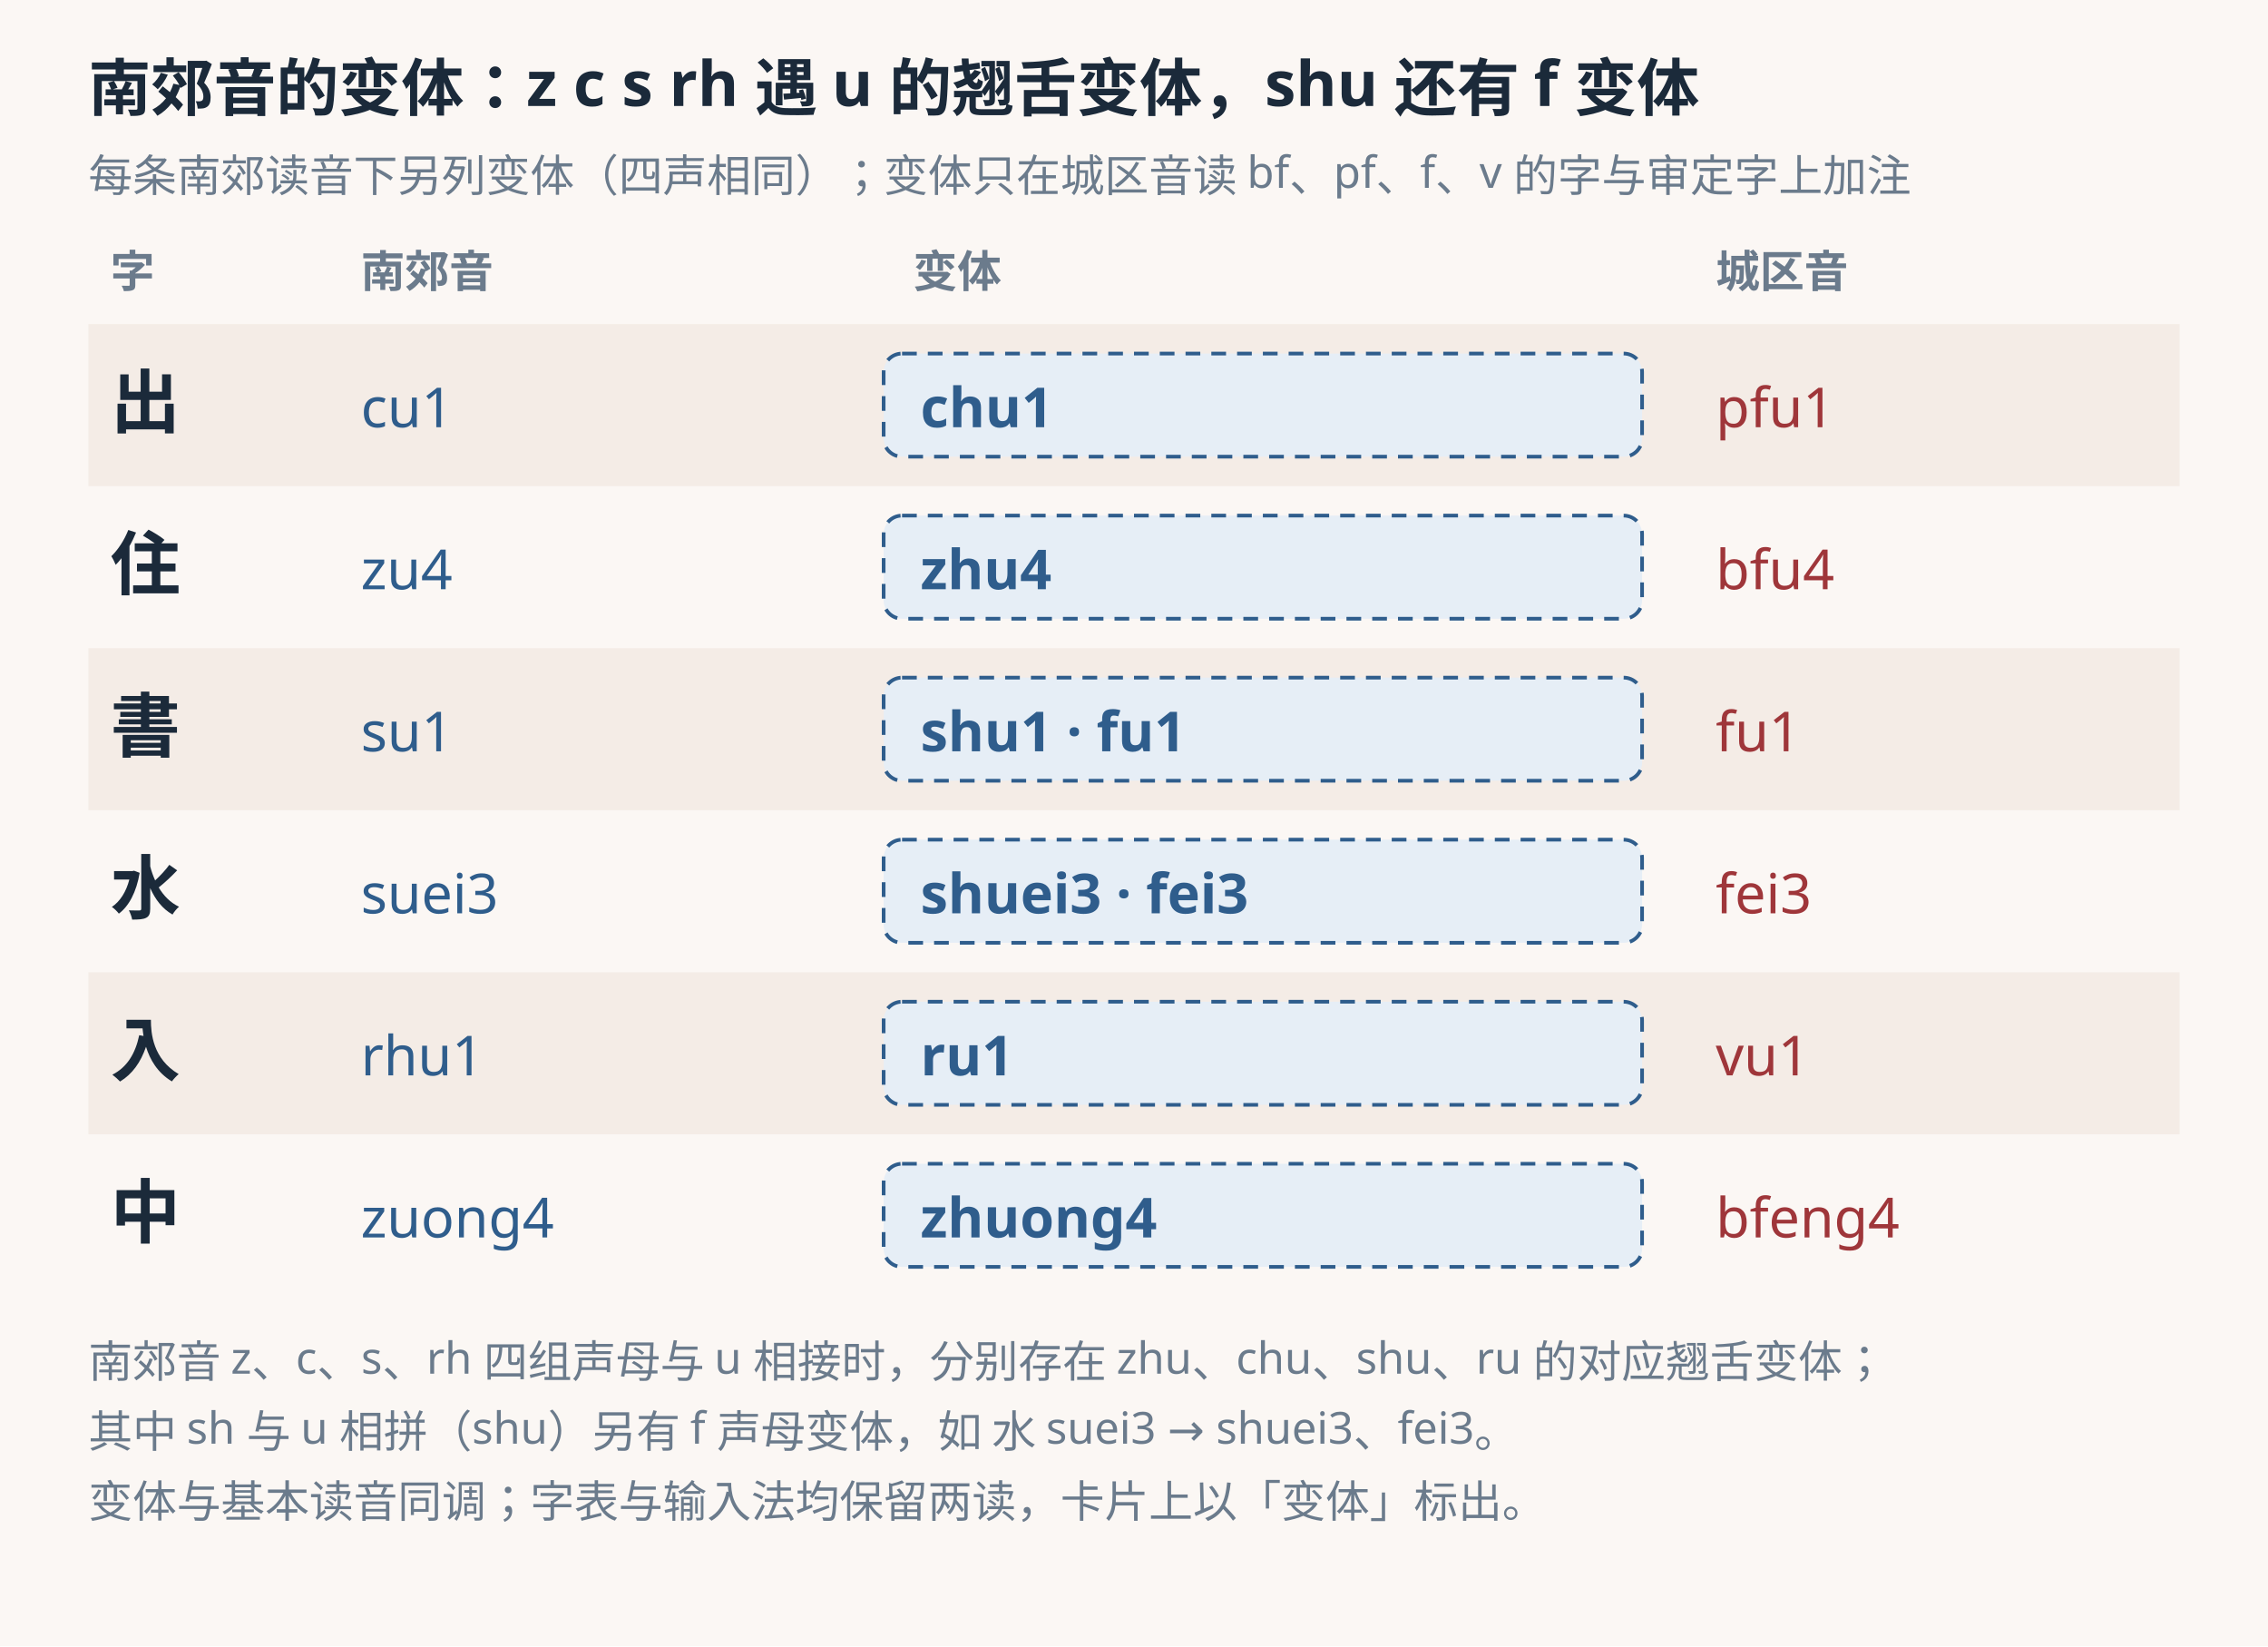
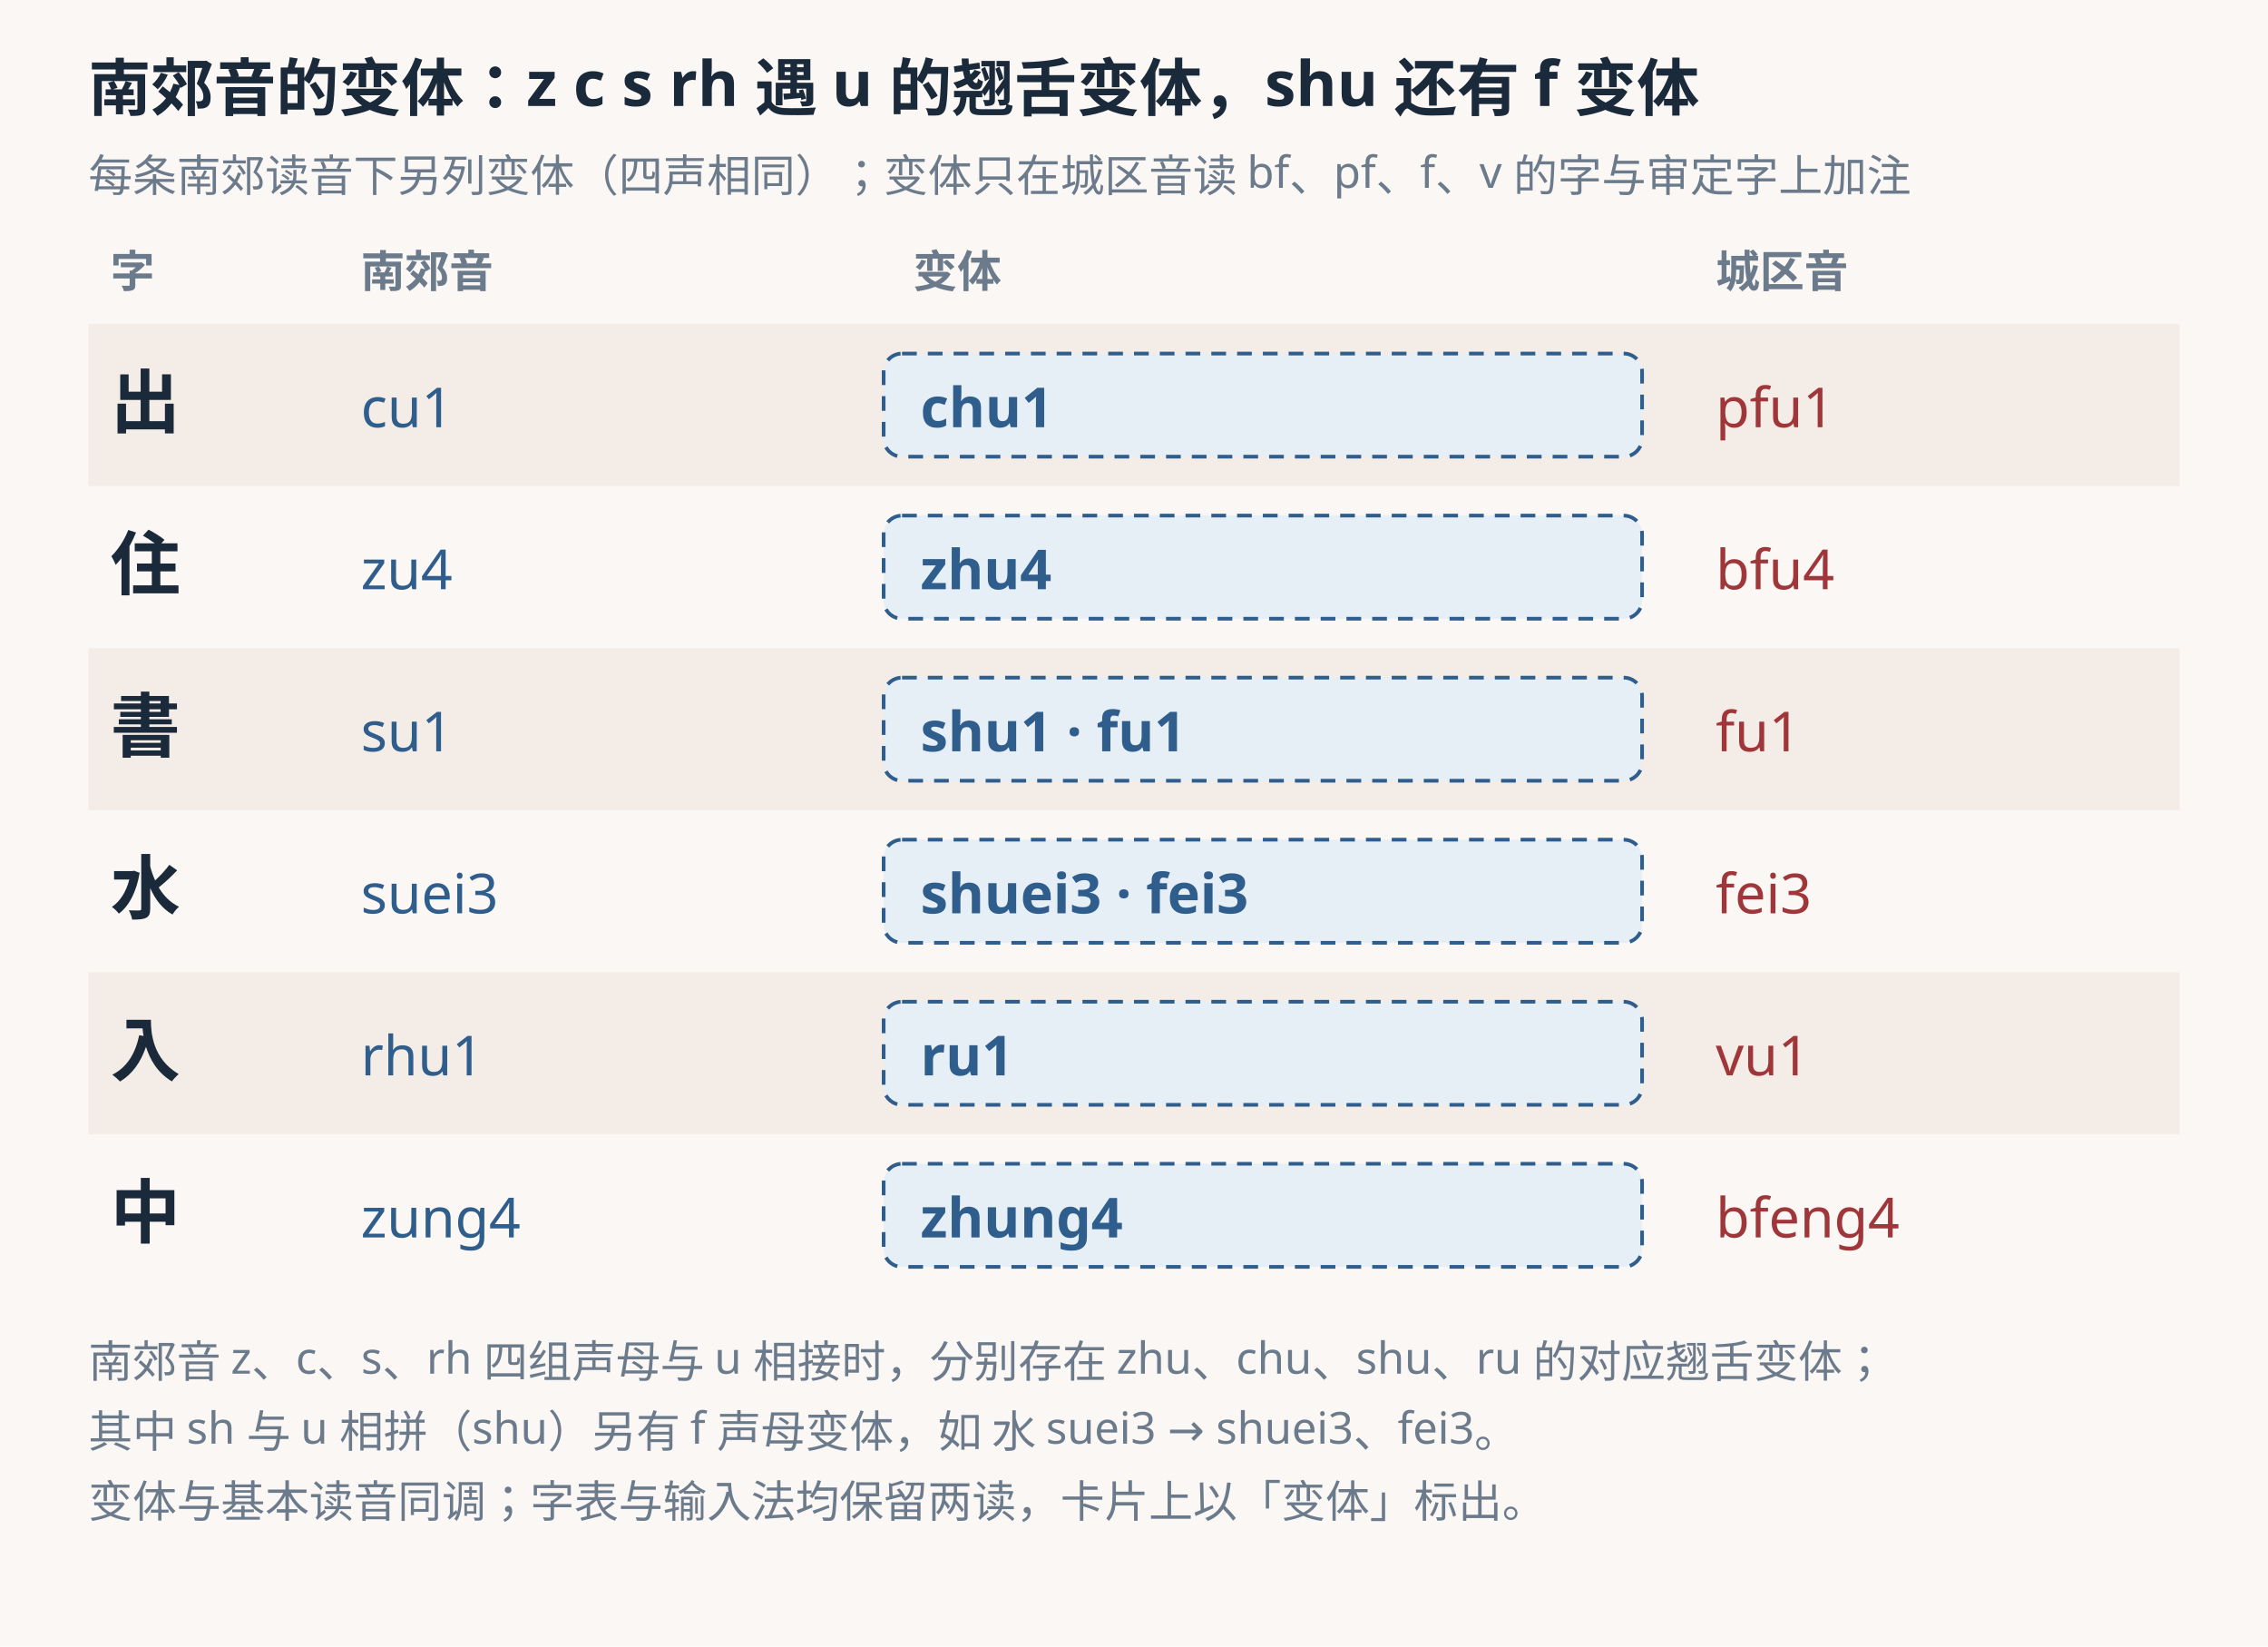
<svg xmlns="http://www.w3.org/2000/svg" width="616" height="447" viewBox="0 0 616 447" font-family="'Noto Sans SC','PingFang SC','Microsoft YaHei','Hiragino Sans GB',sans-serif">
  <rect width="616" height="447" fill="#FBF7F4" />
  <text x="24" y="30" font-size="17" fill="#1b2a3a" font-weight="bold" text-anchor="start">南郊音的变体：z c s rh 遇 u 的翘舌变体，shu 还有 f 变体</text>
  <text x="24" y="52" font-size="12" fill="#6b7b8c" font-weight="normal" text-anchor="start">每条南郊读音下另列变体（四声相同）；变体只在城区音读 bf、pf、f、v 的字与审定字上加注</text>
  <text x="30" y="78" font-size="12" fill="#6b7b8c" font-weight="bold" text-anchor="start">字</text>
  <text x="98" y="78" font-size="12" fill="#6b7b8c" font-weight="bold" text-anchor="start">南郊音</text>
  <text x="248" y="78" font-size="12" fill="#6b7b8c" font-weight="bold" text-anchor="start">变体</text>
  <text x="466" y="78" font-size="12" fill="#6b7b8c" font-weight="bold" text-anchor="start">城区音</text>
  <rect x="24" y="88" width="568" height="44" fill="#f4ece6" />
  <text x="30" y="116" font-size="19" fill="#1b2a3a" font-weight="bold" text-anchor="start">出</text>
  <text x="98" y="116" font-size="15" fill="#2f5d8c" font-weight="normal" text-anchor="start">cu1</text>
  <rect x="240" y="96" width="206" height="28" rx="5" fill="#e6eef6" stroke="#2f5d8c" stroke-dasharray="4 3" />
  <text x="250" y="116" font-size="15" fill="#2f5d8c" font-weight="bold" text-anchor="start">chu1</text>
  <text x="466" y="116" font-size="15" fill="#9f363a" font-weight="normal" text-anchor="start">pfu1</text>
  <text x="30" y="160" font-size="19" fill="#1b2a3a" font-weight="bold" text-anchor="start">住</text>
  <text x="98" y="160" font-size="15" fill="#2f5d8c" font-weight="normal" text-anchor="start">zu4</text>
  <rect x="240" y="140" width="206" height="28" rx="5" fill="#e6eef6" stroke="#2f5d8c" stroke-dasharray="4 3" />
  <text x="250" y="160" font-size="15" fill="#2f5d8c" font-weight="bold" text-anchor="start">zhu4</text>
  <text x="466" y="160" font-size="15" fill="#9f363a" font-weight="normal" text-anchor="start">bfu4</text>
  <rect x="24" y="176" width="568" height="44" fill="#f4ece6" />
  <text x="30" y="204" font-size="19" fill="#1b2a3a" font-weight="bold" text-anchor="start">書</text>
  <text x="98" y="204" font-size="15" fill="#2f5d8c" font-weight="normal" text-anchor="start">su1</text>
  <rect x="240" y="184" width="206" height="28" rx="5" fill="#e6eef6" stroke="#2f5d8c" stroke-dasharray="4 3" />
  <text x="250" y="204" font-size="15" fill="#2f5d8c" font-weight="bold" text-anchor="start">shu1 · fu1</text>
  <text x="466" y="204" font-size="15" fill="#9f363a" font-weight="normal" text-anchor="start">fu1</text>
  <text x="30" y="248" font-size="19" fill="#1b2a3a" font-weight="bold" text-anchor="start">水</text>
  <text x="98" y="248" font-size="15" fill="#2f5d8c" font-weight="normal" text-anchor="start">suei3</text>
  <rect x="240" y="228" width="206" height="28" rx="5" fill="#e6eef6" stroke="#2f5d8c" stroke-dasharray="4 3" />
  <text x="250" y="248" font-size="15" fill="#2f5d8c" font-weight="bold" text-anchor="start">shuei3 · fei3</text>
  <text x="466" y="248" font-size="15" fill="#9f363a" font-weight="normal" text-anchor="start">fei3</text>
  <rect x="24" y="264" width="568" height="44" fill="#f4ece6" />
  <text x="30" y="292" font-size="19" fill="#1b2a3a" font-weight="bold" text-anchor="start">入</text>
  <text x="98" y="292" font-size="15" fill="#2f5d8c" font-weight="normal" text-anchor="start">rhu1</text>
  <rect x="240" y="272" width="206" height="28" rx="5" fill="#e6eef6" stroke="#2f5d8c" stroke-dasharray="4 3" />
  <text x="250" y="292" font-size="15" fill="#2f5d8c" font-weight="bold" text-anchor="start">ru1</text>
  <text x="466" y="292" font-size="15" fill="#9f363a" font-weight="normal" text-anchor="start">vu1</text>
  <text x="30" y="336" font-size="19" fill="#1b2a3a" font-weight="bold" text-anchor="start">中</text>
-   <text x="98" y="336" font-size="15" fill="#2f5d8c" font-weight="normal" text-anchor="start">zuong4</text>
+   <text x="98" y="336" font-size="15" fill="#2f5d8c" font-weight="normal" text-anchor="start">zung4</text>
  <rect x="240" y="316" width="206" height="28" rx="5" fill="#e6eef6" stroke="#2f5d8c" stroke-dasharray="4 3" />
-   <text x="250" y="336" font-size="15" fill="#2f5d8c" font-weight="bold" text-anchor="start">zhuong4</text>
+   <text x="250" y="336" font-size="15" fill="#2f5d8c" font-weight="bold" text-anchor="start">zhung4</text>
  <text x="466" y="336" font-size="15" fill="#9f363a" font-weight="normal" text-anchor="start">bfeng4</text>
  <text x="24" y="374" font-size="12" fill="#6b7b8c" font-weight="normal" text-anchor="start">南郊音 z、c、s、rh 四组声母与 u 相接时，分别存在 zhu、chu、shu、ru 的对应翘舌变体；</text>
  <text x="24" y="393" font-size="12" fill="#6b7b8c" font-weight="normal" text-anchor="start">其中 sh 与 u 相拼（shu）另有 f 声母变体，如 水 suei3 → shuei3、fei3。</text>
  <text x="24" y="412" font-size="12" fill="#6b7b8c" font-weight="normal" text-anchor="start">变体与基本读音同调；字表与输入法均保留两读，卡片上以「变体」标出。</text>
</svg>
